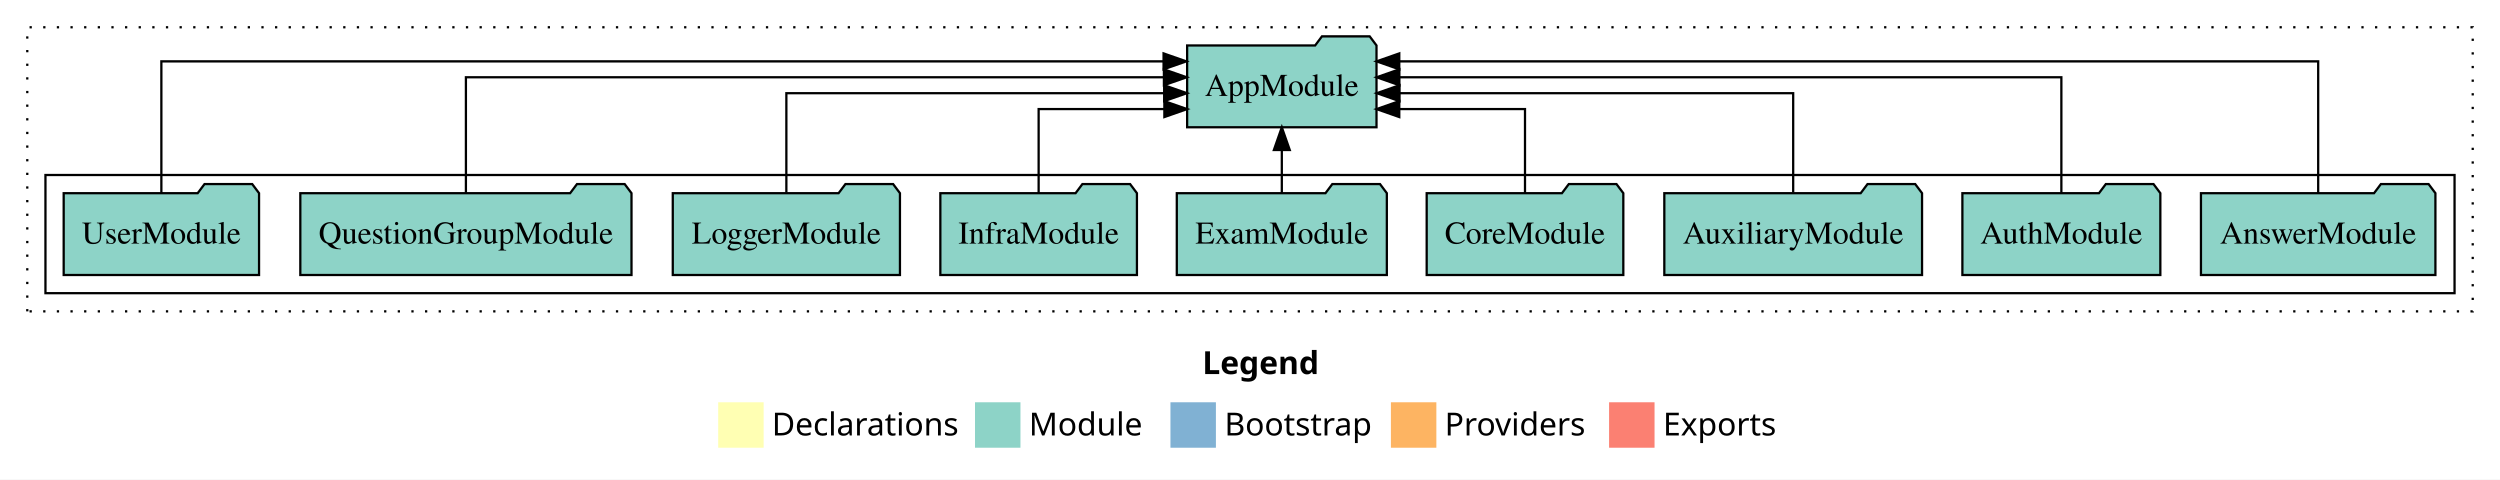
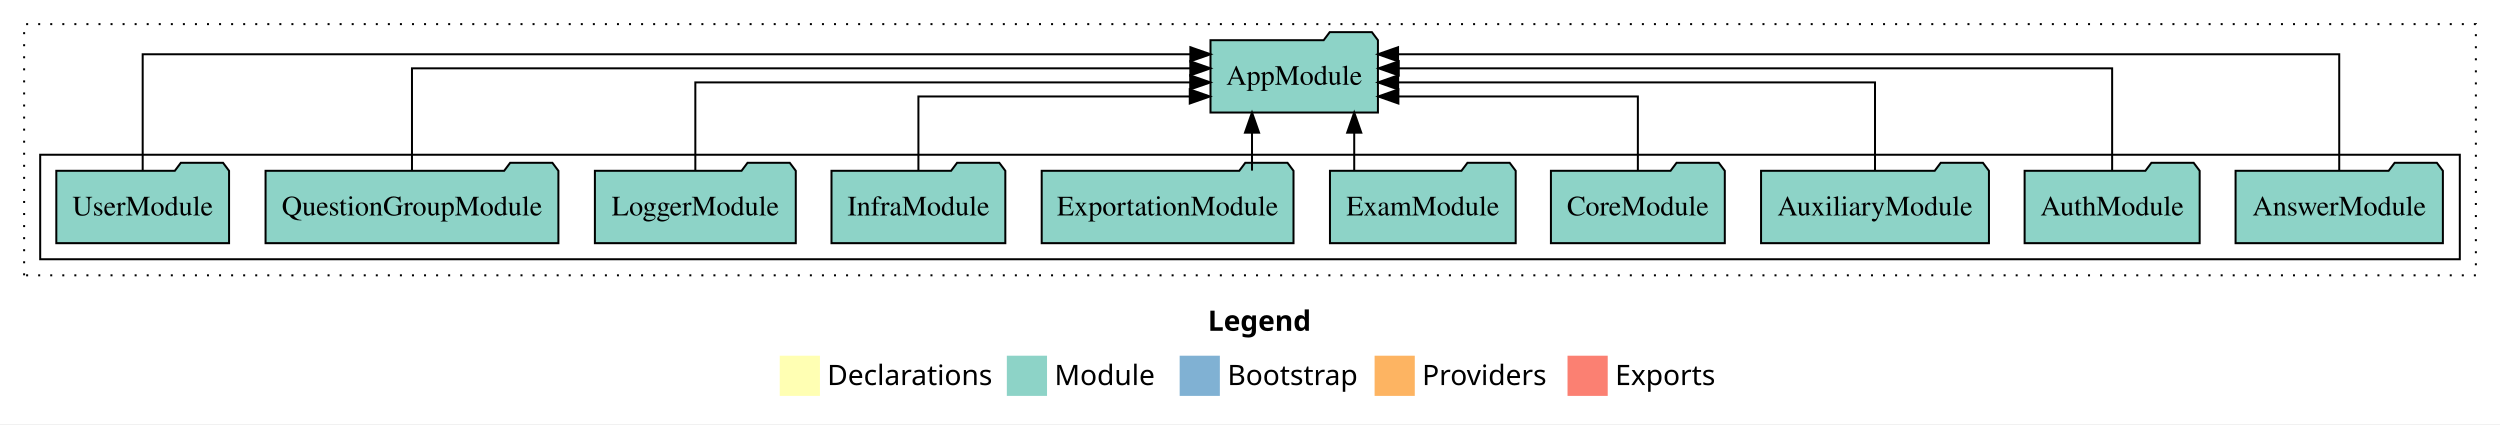
- <svg xmlns="http://www.w3.org/2000/svg" width="1100pt" height="211pt" viewBox="0.00 0.00 1100.00 211.00">
+ <svg xmlns="http://www.w3.org/2000/svg" width="1244pt" height="211pt" viewBox="0.00 0.00 1244.00 211.00">
  <g id="graph0" class="graph" transform="scale(1 1) rotate(0) translate(4 207)">
-     <polygon fill="white" stroke="transparent" points="-4,4 -4,-207 1096,-207 1096,4 -4,4" />
-     <text text-anchor="start" x="525.01" y="-42.4" font-family="sans-serif" font-weight="bold" font-size="14.00">Legend</text>
-     <polygon fill="#ffffb3" stroke="transparent" points="312,-10 312,-30 332,-30 332,-10 312,-10" />
-     <text text-anchor="start" x="335.63" y="-15.4" font-family="sans-serif" font-size="14.00">  Declarations</text>
-     <polygon fill="#8dd3c7" stroke="transparent" points="425,-10 425,-30 445,-30 445,-10 425,-10" />
-     <text text-anchor="start" x="448.73" y="-15.4" font-family="sans-serif" font-size="14.00">  Module</text>
-     <polygon fill="#80b1d3" stroke="transparent" points="511,-10 511,-30 531,-30 531,-10 511,-10" />
-     <text text-anchor="start" x="534.78" y="-15.4" font-family="sans-serif" font-size="14.00">  Bootstrap</text>
-     <polygon fill="#fdb462" stroke="transparent" points="608,-10 608,-30 628,-30 628,-10 608,-10" />
-     <text text-anchor="start" x="631.67" y="-15.4" font-family="sans-serif" font-size="14.00">  Providers</text>
-     <polygon fill="#fb8072" stroke="transparent" points="704,-10 704,-30 724,-30 724,-10 704,-10" />
-     <text text-anchor="start" x="727.73" y="-15.4" font-family="sans-serif" font-size="14.00">  Exports</text>
+     <polygon fill="white" stroke="transparent" points="-4,4 -4,-207 1240,-207 1240,4 -4,4" />
+     <text text-anchor="start" x="597.01" y="-42.4" font-family="sans-serif" font-weight="bold" font-size="14.00">Legend</text>
+     <polygon fill="#ffffb3" stroke="transparent" points="384,-10 384,-30 404,-30 404,-10 384,-10" />
+     <text text-anchor="start" x="407.63" y="-15.4" font-family="sans-serif" font-size="14.00">  Declarations</text>
+     <polygon fill="#8dd3c7" stroke="transparent" points="497,-10 497,-30 517,-30 517,-10 497,-10" />
+     <text text-anchor="start" x="520.73" y="-15.4" font-family="sans-serif" font-size="14.00">  Module</text>
+     <polygon fill="#80b1d3" stroke="transparent" points="583,-10 583,-30 603,-30 603,-10 583,-10" />
+     <text text-anchor="start" x="606.78" y="-15.4" font-family="sans-serif" font-size="14.00">  Bootstrap</text>
+     <polygon fill="#fdb462" stroke="transparent" points="680,-10 680,-30 700,-30 700,-10 680,-10" />
+     <text text-anchor="start" x="703.67" y="-15.4" font-family="sans-serif" font-size="14.00">  Providers</text>
+     <polygon fill="#fb8072" stroke="transparent" points="776,-10 776,-30 796,-30 796,-10 776,-10" />
+     <text text-anchor="start" x="799.73" y="-15.4" font-family="sans-serif" font-size="14.00">  Exports</text>
    <g id="clust1" class="cluster">
-       <polygon fill="none" stroke="black" stroke-dasharray="1,5" points="8,-70 8,-195 1084,-195 1084,-70 8,-70" />
+       <polygon fill="none" stroke="black" stroke-dasharray="1,5" points="8,-70 8,-195 1228,-195 1228,-70 8,-70" />
    </g>
    <g id="clust3" class="cluster">
-       <polygon fill="none" stroke="black" points="16,-78 16,-130 1076,-130 1076,-78 16,-78" />
+       <polygon fill="none" stroke="black" points="16,-78 16,-130 1220,-130 1220,-78 16,-78" />
    </g>
    <g id="node1" class="node">
-       <polygon fill="#8dd3c7" stroke="black" points="1067.58,-122 1064.58,-126 1043.58,-126 1040.58,-122 964.42,-122 964.42,-86 1067.58,-86 1067.58,-122" />
-       <text text-anchor="middle" x="1016" y="-99.8" font-family="Times,serif" font-size="14.00">AnswerModule</text>
+       <polygon fill="#8dd3c7" stroke="black" points="1211.58,-122 1208.58,-126 1187.58,-126 1184.58,-122 1108.42,-122 1108.42,-86 1211.58,-86 1211.58,-122" />
+       <text text-anchor="middle" x="1160" y="-99.8" font-family="Times,serif" font-size="14.00">AnswerModule</text>
    </g>
-     <g id="node10" class="node">
-       <polygon fill="#8dd3c7" stroke="black" points="601.66,-187 598.66,-191 577.66,-191 574.66,-187 518.34,-187 518.34,-151 601.66,-151 601.66,-187" />
-       <text text-anchor="middle" x="560" y="-164.8" font-family="Times,serif" font-size="14.00">AppModule</text>
+     <g id="node11" class="node">
+       <polygon fill="#8dd3c7" stroke="black" points="681.66,-187 678.66,-191 657.66,-191 654.66,-187 598.34,-187 598.34,-151 681.66,-151 681.66,-187" />
+       <text text-anchor="middle" x="640" y="-164.8" font-family="Times,serif" font-size="14.00">AppModule</text>
    </g>
    <g id="edge1" class="edge">
-       <path fill="none" stroke="black" d="M1016,-122.01C1016,-144.49 1016,-180 1016,-180 1016,-180 611.68,-180 611.68,-180" />
-       <polygon fill="black" stroke="black" points="611.68,-176.5 601.68,-180 611.68,-183.5 611.68,-176.5" />
+       <path fill="none" stroke="black" d="M1160,-122.01C1160,-144.49 1160,-180 1160,-180 1160,-180 691.67,-180 691.67,-180" />
+       <polygon fill="black" stroke="black" points="691.67,-176.5 681.67,-180 691.67,-183.5 691.67,-176.5" />
    </g>
    <g id="node2" class="node">
-       <polygon fill="#8dd3c7" stroke="black" points="946.55,-122 943.55,-126 922.55,-126 919.55,-122 859.45,-122 859.45,-86 946.55,-86 946.55,-122" />
-       <text text-anchor="middle" x="903" y="-99.8" font-family="Times,serif" font-size="14.00">AuthModule</text>
+       <polygon fill="#8dd3c7" stroke="black" points="1090.55,-122 1087.55,-126 1066.55,-126 1063.55,-122 1003.45,-122 1003.45,-86 1090.55,-86 1090.55,-122" />
+       <text text-anchor="middle" x="1047" y="-99.8" font-family="Times,serif" font-size="14.00">AuthModule</text>
    </g>
    <g id="edge2" class="edge">
-       <path fill="none" stroke="black" d="M903,-122.13C903,-142.57 903,-173 903,-173 903,-173 611.72,-173 611.72,-173" />
-       <polygon fill="black" stroke="black" points="611.72,-169.5 601.72,-173 611.72,-176.5 611.72,-169.5" />
+       <path fill="none" stroke="black" d="M1047,-122.13C1047,-142.57 1047,-173 1047,-173 1047,-173 692.02,-173 692.02,-173" />
+       <polygon fill="black" stroke="black" points="692.02,-169.5 682.02,-173 692.02,-176.5 692.02,-169.5" />
    </g>
    <g id="node3" class="node">
-       <polygon fill="#8dd3c7" stroke="black" points="841.7,-122 838.7,-126 817.7,-126 814.7,-122 728.3,-122 728.3,-86 841.7,-86 841.7,-122" />
-       <text text-anchor="middle" x="785" y="-99.8" font-family="Times,serif" font-size="14.00">AuxiliaryModule</text>
+       <polygon fill="#8dd3c7" stroke="black" points="985.7,-122 982.7,-126 961.7,-126 958.7,-122 872.3,-122 872.3,-86 985.7,-86 985.7,-122" />
+       <text text-anchor="middle" x="929" y="-99.8" font-family="Times,serif" font-size="14.00">AuxiliaryModule</text>
    </g>
    <g id="edge3" class="edge">
-       <path fill="none" stroke="black" d="M785,-122.27C785,-140.56 785,-166 785,-166 785,-166 611.79,-166 611.79,-166" />
-       <polygon fill="black" stroke="black" points="611.79,-162.5 601.79,-166 611.79,-169.5 611.79,-162.5" />
+       <path fill="none" stroke="black" d="M929,-122.27C929,-140.56 929,-166 929,-166 929,-166 691.71,-166 691.71,-166" />
+       <polygon fill="black" stroke="black" points="691.71,-162.5 681.71,-166 691.71,-169.5 691.71,-162.5" />
    </g>
    <g id="node4" class="node">
-       <polygon fill="#8dd3c7" stroke="black" points="710.26,-122 707.26,-126 686.26,-126 683.26,-122 623.74,-122 623.74,-86 710.26,-86 710.26,-122" />
-       <text text-anchor="middle" x="667" y="-99.8" font-family="Times,serif" font-size="14.00">CoreModule</text>
+       <polygon fill="#8dd3c7" stroke="black" points="854.26,-122 851.26,-126 830.26,-126 827.26,-122 767.74,-122 767.74,-86 854.26,-86 854.26,-122" />
+       <text text-anchor="middle" x="811" y="-99.8" font-family="Times,serif" font-size="14.00">CoreModule</text>
    </g>
    <g id="edge4" class="edge">
-       <path fill="none" stroke="black" d="M667,-122.01C667,-138.05 667,-159 667,-159 667,-159 611.68,-159 611.68,-159" />
-       <polygon fill="black" stroke="black" points="611.68,-155.5 601.68,-159 611.68,-162.5 611.68,-155.5" />
+       <path fill="none" stroke="black" d="M811,-122.01C811,-138.05 811,-159 811,-159 811,-159 691.83,-159 691.83,-159" />
+       <polygon fill="black" stroke="black" points="691.83,-155.5 681.83,-159 691.83,-162.5 691.83,-155.5" />
    </g>
    <g id="node5" class="node">
-       <polygon fill="#8dd3c7" stroke="black" points="606.21,-122 603.21,-126 582.21,-126 579.21,-122 513.79,-122 513.79,-86 606.21,-86 606.21,-122" />
-       <text text-anchor="middle" x="560" y="-99.8" font-family="Times,serif" font-size="14.00">ExamModule</text>
+       <polygon fill="#8dd3c7" stroke="black" points="750.21,-122 747.21,-126 726.21,-126 723.21,-122 657.79,-122 657.79,-86 750.21,-86 750.21,-122" />
+       <text text-anchor="middle" x="704" y="-99.8" font-family="Times,serif" font-size="14.00">ExamModule</text>
    </g>
    <g id="edge5" class="edge">
-       <path fill="none" stroke="black" d="M560,-122.11C560,-122.11 560,-140.99 560,-140.99" />
-       <polygon fill="black" stroke="black" points="556.5,-140.99 560,-150.99 563.5,-140.99 556.5,-140.99" />
+       <path fill="none" stroke="black" d="M669.86,-122.11C669.86,-122.11 669.86,-140.99 669.86,-140.99" />
+       <polygon fill="black" stroke="black" points="666.36,-140.99 669.86,-150.99 673.36,-140.99 666.36,-140.99" />
    </g>
    <g id="node6" class="node">
+       <polygon fill="#8dd3c7" stroke="black" points="639.65,-122 636.65,-126 615.65,-126 612.65,-122 514.35,-122 514.35,-86 639.65,-86 639.65,-122" />
+       <text text-anchor="middle" x="577" y="-99.8" font-family="Times,serif" font-size="14.00">ExportationModule</text>
+     </g>
+     <g id="edge6" class="edge">
+       <path fill="none" stroke="black" d="M619,-122.11C619,-122.11 619,-140.99 619,-140.99" />
+       <polygon fill="black" stroke="black" points="615.5,-140.99 619,-150.99 622.5,-140.99 615.5,-140.99" />
+     </g>
+     <g id="node7" class="node">
      <polygon fill="#8dd3c7" stroke="black" points="496.25,-122 493.25,-126 472.25,-126 469.25,-122 409.75,-122 409.75,-86 496.25,-86 496.25,-122" />
      <text text-anchor="middle" x="453" y="-99.8" font-family="Times,serif" font-size="14.00">InfraModule</text>
    </g>
-     <g id="edge6" class="edge">
-       <path fill="none" stroke="black" d="M453,-122.01C453,-138.05 453,-159 453,-159 453,-159 508.32,-159 508.32,-159" />
-       <polygon fill="black" stroke="black" points="508.32,-162.5 518.32,-159 508.32,-155.5 508.32,-162.5" />
+     <g id="edge7" class="edge">
+       <path fill="none" stroke="black" d="M453,-122.01C453,-138.05 453,-159 453,-159 453,-159 588.03,-159 588.03,-159" />
+       <polygon fill="black" stroke="black" points="588.03,-162.5 598.03,-159 588.03,-155.5 588.03,-162.5" />
    </g>
-     <g id="node7" class="node">
+     <g id="node8" class="node">
      <polygon fill="#8dd3c7" stroke="black" points="391.98,-122 388.98,-126 367.98,-126 364.98,-122 292.02,-122 292.02,-86 391.98,-86 391.98,-122" />
      <text text-anchor="middle" x="342" y="-99.8" font-family="Times,serif" font-size="14.00">LoggerModule</text>
    </g>
-     <g id="edge7" class="edge">
-       <path fill="none" stroke="black" d="M342,-122.27C342,-140.56 342,-166 342,-166 342,-166 508.23,-166 508.23,-166" />
-       <polygon fill="black" stroke="black" points="508.23,-169.5 518.23,-166 508.23,-162.5 508.23,-169.5" />
+     <g id="edge8" class="edge">
+       <path fill="none" stroke="black" d="M342,-122.27C342,-140.56 342,-166 342,-166 342,-166 588.25,-166 588.25,-166" />
+       <polygon fill="black" stroke="black" points="588.25,-169.5 598.25,-166 588.25,-162.5 588.25,-169.5" />
    </g>
-     <g id="node8" class="node">
+     <g id="node9" class="node">
      <polygon fill="#8dd3c7" stroke="black" points="273.86,-122 270.86,-126 249.86,-126 246.86,-122 128.14,-122 128.14,-86 273.86,-86 273.86,-122" />
      <text text-anchor="middle" x="201" y="-99.8" font-family="Times,serif" font-size="14.00">QuestionGroupModule</text>
    </g>
-     <g id="edge8" class="edge">
-       <path fill="none" stroke="black" d="M201,-122.13C201,-142.57 201,-173 201,-173 201,-173 508.12,-173 508.12,-173" />
-       <polygon fill="black" stroke="black" points="508.12,-176.5 518.12,-173 508.12,-169.5 508.12,-176.5" />
+     <g id="edge9" class="edge">
+       <path fill="none" stroke="black" d="M201,-122.13C201,-142.57 201,-173 201,-173 201,-173 588.3,-173 588.3,-173" />
+       <polygon fill="black" stroke="black" points="588.3,-176.5 598.3,-173 588.3,-169.5 588.3,-176.5" />
    </g>
-     <g id="node9" class="node">
+     <g id="node10" class="node">
      <polygon fill="#8dd3c7" stroke="black" points="109.98,-122 106.98,-126 85.98,-126 82.98,-122 24.02,-122 24.02,-86 109.98,-86 109.98,-122" />
      <text text-anchor="middle" x="67" y="-99.8" font-family="Times,serif" font-size="14.00">UserModule</text>
    </g>
-     <g id="edge9" class="edge">
-       <path fill="none" stroke="black" d="M67,-122.01C67,-144.49 67,-180 67,-180 67,-180 507.97,-180 507.97,-180" />
-       <polygon fill="black" stroke="black" points="507.97,-183.5 517.97,-180 507.97,-176.5 507.97,-183.5" />
+     <g id="edge10" class="edge">
+       <path fill="none" stroke="black" d="M67,-122.01C67,-144.49 67,-180 67,-180 67,-180 588.33,-180 588.33,-180" />
+       <polygon fill="black" stroke="black" points="588.33,-183.5 598.33,-180 588.33,-176.5 588.33,-183.5" />
    </g>
  </g>
</svg>
